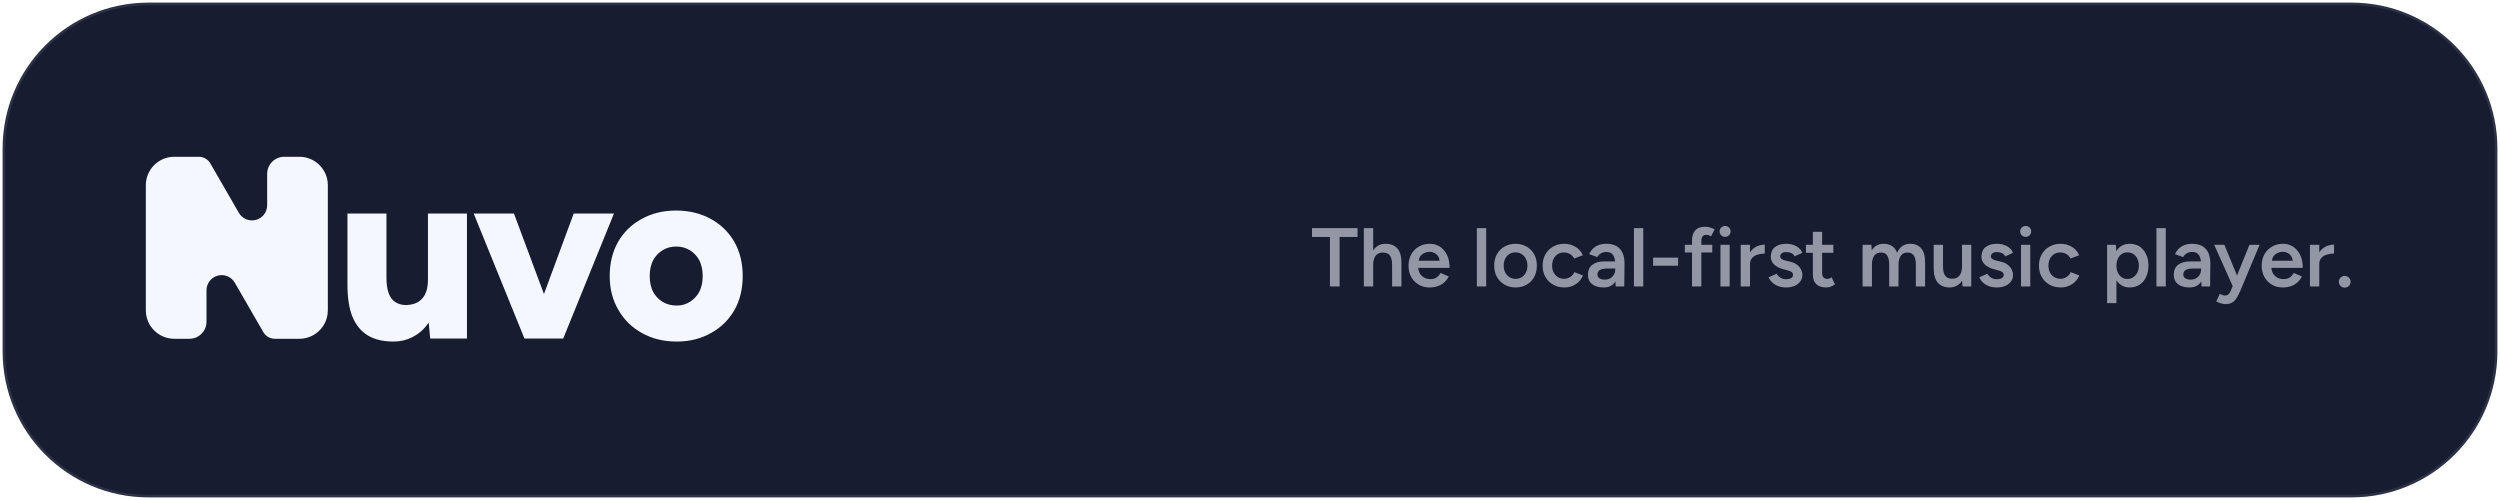
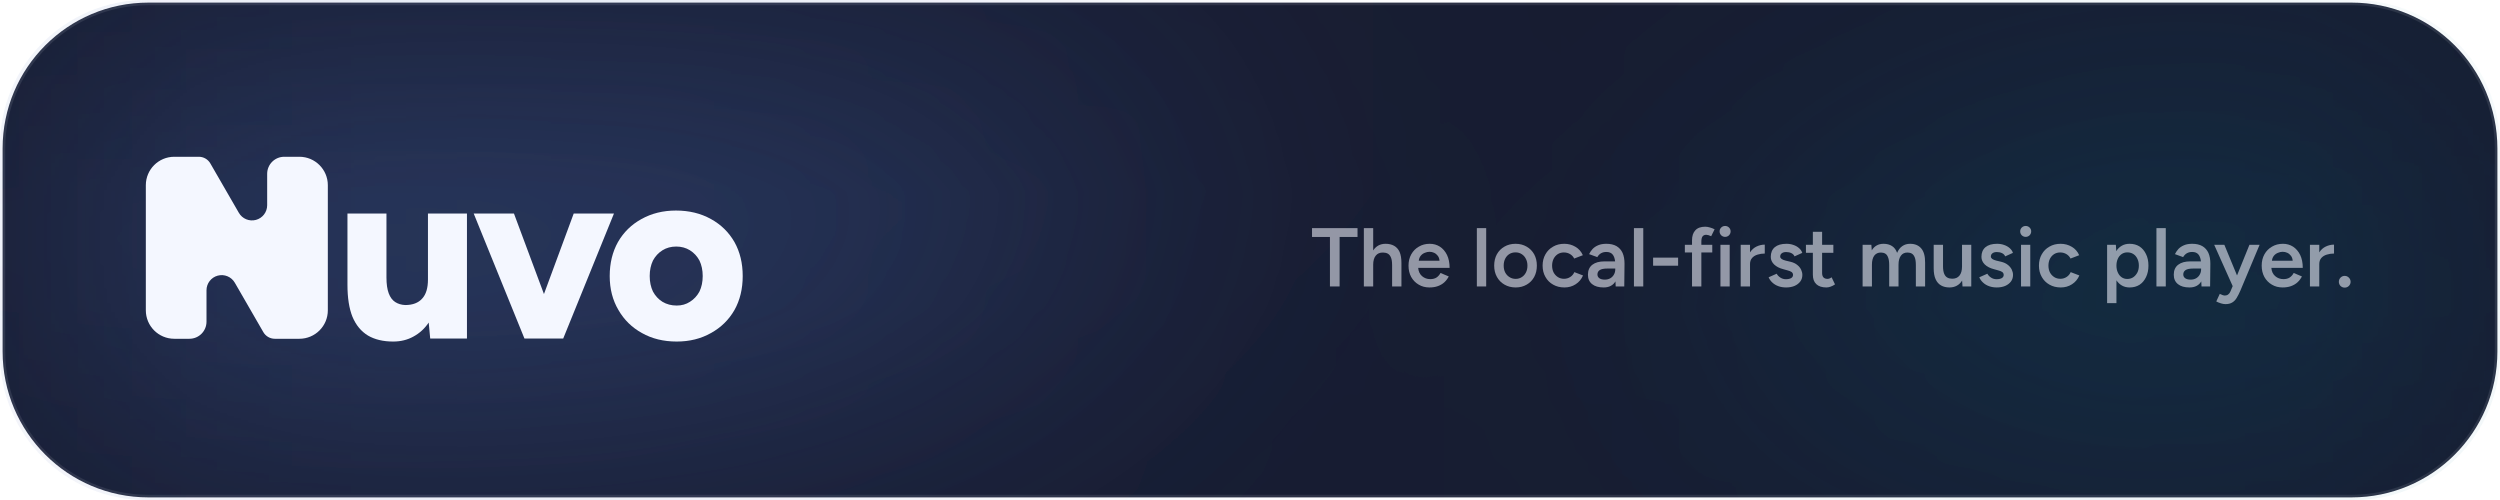
<svg xmlns="http://www.w3.org/2000/svg" width="480" height="96" viewBox="0 0 480 96" role="img" aria-label="Nuvo. The local-first music player.">
  <defs>
    <path id="g600-2d" d="M56 -249V-346H356V-249Z" />
    <path id="g600-2e" d="M116 14Q87 14 66 -6Q46 -27 46 -56Q46 -85 66 -106Q87 -127 116 -127Q145 -127 166 -106Q187 -85 187 -56Q187 -27 166 -6Q145 14 116 14Z" />
    <path id="g600-54" d="M228 0V-594H13V-700H559V-594H344V0Z" />
    <path id="g600-61" d="M223 12Q133 12 84 -28Q34 -68 34 -141Q34 -219 86 -260Q139 -301 233 -301H360Q354 -356 329 -385Q304 -414 255 -414Q219 -414 192 -399Q165 -384 146 -352L48 -388Q64 -421 90 -450Q117 -478 158 -495Q198 -512 255 -512Q328 -512 377 -484Q426 -455 450 -402Q473 -349 473 -274L470 0H367L364 -61Q344 -26 308 -7Q273 12 223 12ZM237 -82Q274 -82 302 -98Q331 -115 346 -143Q362 -171 362 -205V-215H269Q202 -215 175 -196Q148 -178 148 -144Q148 -115 172 -98Q195 -82 237 -82Z" />
    <path id="g600-63" d="M296 12Q219 12 160 -22Q101 -55 68 -114Q34 -173 34 -250Q34 -327 68 -386Q101 -445 160 -478Q218 -512 294 -512Q368 -512 428 -476Q488 -441 517 -375L413 -335Q397 -368 364 -388Q331 -408 289 -408Q248 -408 216 -388Q184 -367 166 -332Q148 -296 148 -250Q148 -204 166 -168Q185 -133 218 -112Q250 -92 291 -92Q333 -92 366 -114Q399 -135 415 -172L519 -132Q490 -64 430 -26Q371 12 296 12Z" />
    <path id="g600-65" d="M285 12Q212 12 156 -22Q99 -55 66 -114Q34 -173 34 -250Q34 -327 67 -386Q100 -445 158 -478Q215 -512 289 -512Q356 -512 410 -478Q464 -443 496 -378Q527 -313 527 -223H150Q155 -160 196 -124Q238 -88 295 -88Q341 -88 371 -108Q401 -129 418 -162L517 -120Q496 -80 464 -50Q431 -20 386 -4Q342 12 285 12ZM157 -309H406Q403 -345 385 -368Q367 -392 341 -404Q315 -416 286 -416Q258 -416 230 -404Q201 -393 181 -369Q161 -345 157 -309Z" />
    <path id="g600-66" d="M112 0V-408H26V-500H112V-553Q112 -632 152 -674Q191 -717 271 -717Q297 -717 326 -708Q356 -700 383 -686L342 -603Q323 -612 308 -616Q294 -620 283 -620Q253 -620 238 -600Q224 -581 224 -537V-500H355V-408H224V0Z" />
    <path id="g600-68" d="M63 0V-700H175V-432Q200 -471 238 -492Q276 -512 324 -512Q383 -512 426 -488Q469 -464 492 -414Q514 -363 514 -282V0H402V-256Q402 -316 388 -348Q374 -381 350 -394Q325 -407 293 -407Q236 -408 206 -370Q175 -332 175 -261V0Z" />
    <path id="g600-69" d="M69 0V-500H180V0ZM125 -595Q98 -595 78 -614Q59 -634 59 -661Q59 -688 78 -707Q98 -726 125 -726Q152 -726 172 -707Q191 -688 191 -661Q191 -634 172 -614Q152 -595 125 -595Z" />
    <path id="g600-6c" d="M62 0V-700H174V0Z" />
    <path id="g600-6d" d="M62 0V-500H167L172 -433Q195 -472 231 -492Q267 -512 313 -512Q373 -512 415 -485Q457 -458 476 -403Q498 -456 538 -484Q578 -512 632 -512Q719 -512 766 -456Q813 -401 812 -286V0H701V-256Q701 -316 688 -348Q675 -381 653 -394Q631 -407 602 -407Q550 -408 522 -370Q493 -332 493 -261V0H381V-256Q381 -316 368 -348Q356 -381 334 -394Q312 -407 283 -407Q231 -408 202 -370Q174 -332 174 -261V0Z" />
    <path id="g600-6f" d="M292 12Q217 12 158 -22Q100 -55 67 -114Q34 -173 34 -250Q34 -327 66 -386Q99 -445 157 -478Q215 -512 290 -512Q365 -512 423 -478Q481 -445 514 -386Q546 -327 546 -250Q546 -173 514 -114Q482 -55 424 -22Q366 12 292 12ZM292 -91Q333 -91 365 -112Q397 -132 415 -168Q433 -203 433 -250Q433 -297 414 -332Q396 -368 364 -388Q332 -409 290 -409Q248 -409 216 -389Q184 -369 166 -333Q148 -297 148 -250Q148 -203 166 -168Q185 -132 218 -112Q250 -91 292 -91Z" />
    <path id="g600-70" d="M67 200V-500H172L177 -424Q203 -466 244 -489Q284 -512 337 -512Q405 -512 456 -480Q506 -447 534 -388Q563 -330 563 -250Q563 -171 534 -112Q506 -53 456 -20Q405 12 337 12Q285 12 245 -11Q205 -34 179 -74V200ZM309 -90Q349 -90 380 -110Q411 -131 430 -167Q448 -203 448 -250Q448 -297 430 -333Q413 -369 382 -389Q351 -409 310 -409Q272 -409 242 -389Q212 -369 196 -333Q179 -297 179 -250Q179 -203 196 -167Q212 -131 242 -110Q271 -90 309 -90Z" />
    <path id="g600-72" d="M62 0V-500H174V-409Q204 -456 252 -479Q300 -502 351 -502V-395Q305 -395 264 -382Q224 -370 199 -342Q174 -314 174 -268V0Z" />
    <path id="g600-73" d="M244 12Q194 12 152 -3Q110 -18 80 -46Q50 -73 34 -110L131 -153Q146 -125 176 -106Q205 -87 241 -87Q280 -87 304 -100Q327 -114 327 -138Q327 -161 309 -174Q291 -186 258 -194L211 -207Q140 -225 100 -264Q60 -304 60 -355Q60 -430 108 -471Q157 -512 248 -512Q294 -512 332 -498Q371 -485 399 -460Q427 -436 438 -403L345 -361Q335 -386 307 -400Q279 -413 245 -413Q211 -413 192 -398Q173 -384 173 -358Q173 -343 190 -330Q207 -318 239 -310L298 -296Q347 -284 378 -258Q409 -233 424 -202Q439 -170 439 -138Q439 -93 414 -59Q388 -25 344 -6Q300 12 244 12Z" />
    <path id="g600-74" d="M261 12Q182 12 140 -28Q99 -67 99 -141V-404H16V-500H99V-656H210V-500H345V-404H210V-162Q210 -127 226 -109Q243 -91 275 -91Q285 -91 297 -95Q309 -99 324 -110L365 -25Q339 -7 313 2Q287 12 261 12Z" />
    <path id="g600-75" d="M241 12Q182 12 140 -12Q97 -36 74 -87Q51 -138 51 -218V-500H163V-244Q163 -185 177 -152Q191 -119 216 -106Q240 -93 272 -93Q329 -92 360 -130Q391 -168 391 -239V-500H502V0H397L392 -71Q368 -31 330 -10Q291 12 241 12Z" />
    <path id="g600-79" d="M141 212Q117 212 88 203Q58 194 31 180L73 89Q92 98 108 104Q124 109 134 109Q158 109 174 96Q191 84 201 60L228 -4L6 -500H128L280 -132L429 -500H551L319 53Q298 101 276 137Q255 173 223 192Q191 212 141 212Z" />
    <path id="g800-6f" d="M293 12Q214 12 154 -22Q94 -55 60 -114Q25 -173 25 -250Q25 -327 58 -386Q92 -445 152 -478Q213 -512 290 -512Q369 -512 430 -478Q490 -445 524 -386Q557 -327 557 -250Q557 -173 524 -114Q490 -55 430 -22Q370 12 293 12ZM293 -132Q323 -132 346 -147Q370 -162 384 -188Q397 -215 397 -250Q397 -285 384 -312Q370 -338 346 -353Q322 -368 291 -368Q260 -368 236 -353Q212 -338 198 -312Q185 -285 185 -250Q185 -215 198 -188Q212 -162 236 -147Q261 -132 293 -132Z" />
    <path id="g800-75" d="M227 12Q167 12 126 -12Q85 -37 64 -87Q44 -137 44 -215V-500H200V-244Q200 -205 209 -181Q218 -157 235 -146Q252 -135 275 -134Q320 -134 343 -160Q366 -185 366 -236V-500H522V0H375L369 -64Q345 -28 308 -8Q272 12 227 12Z" />
    <path id="g800-76" d="M209 0 6 -500H167L287 -178L406 -500H567L364 0Z" />
+     <clipPath id="c1">
+       <rect x="0.0" y="0.0" width="480.0" height="96.0" rx="28.0" />
+     </clipPath>
+     <filter id="b2" filterUnits="userSpaceOnUse" x="-480" y="-96" width="1440" height="288">
+       <feGaussianBlur stdDeviation="39" />
+     </filter>
  </defs>
-   <rect x="0.5" y="0.5" width="479.0" height="95.0" rx="28.0" fill="#171c31" stroke="rgba(244, 247, 255, 0.1)" />
+   <rect x="0.5" y="0.5" width="479.0" height="95.0" rx="28.0" fill="#171c31" />
+   <g clip-path="url(#c1)">
+     <g filter="url(#b2)">
+       <ellipse cx="77" cy="2" rx="144" ry="90" fill="#4a69b0" fill-opacity="0.42" />
+       <ellipse cx="442" cy="94" rx="115" ry="70" fill="#00718d" fill-opacity="0.3" />
+     </g>
+   </g>
+   <rect x="0.5" y="0.5" width="479.0" height="95.0" rx="28.0" fill="none" stroke="rgba(244, 247, 255, 0.1)" />
  <path transform="translate(28.0 30.1) scale(0.182) translate(-32 -32)" d="M32 62 A30 30 0 0 1 62 32 L87.92 32 A14 14 0 0 1 100.04 39 L130.14 91.14 A16 16 0 0 0 160 83.14 L160 50 A18 18 0 0 1 178 32 L194 32 A30 30 0 0 1 224 62 L224 194 A30 30 0 0 1 194 224 L168.08 224 A14 14 0 0 1 155.96 217 L125.86 164.86 A16 16 0 0 0 96 172.86 L96 206 A18 18 0 0 1 78 224 L62 224 A30 30 0 0 1 32 194 Z" fill="#f4f7ff" />
  <g transform="translate(64.6 65.0) scale(0.048)" fill="#f4f7ff">
    <use href="#g800-75" x="0" />
    <use href="#g800-76" x="543" />
    <use href="#g800-6f" x="1068" />
  </g>
  <g transform="translate(251.7 55.0) scale(0.016)" fill="rgba(244, 247, 255, 0.56)">
    <use href="#g600-54" x="0" />
    <use href="#g600-68" x="572" />
    <use href="#g600-65" x="1137" />
    <use href="#g600-6c" x="1929" />
    <use href="#g600-6f" x="2165" />
    <use href="#g600-63" x="2746" />
    <use href="#g600-61" x="3290" />
    <use href="#g600-6c" x="3814" />
    <use href="#g600-2d" x="4050" />
    <use href="#g600-66" x="4461" />
    <use href="#g600-69" x="4845" />
    <use href="#g600-72" x="5095" />
    <use href="#g600-73" x="5458" />
    <use href="#g600-74" x="5924" />
    <use href="#g600-6d" x="6558" />
    <use href="#g600-75" x="7422" />
    <use href="#g600-73" x="7986" />
    <use href="#g600-69" x="8452" />
    <use href="#g600-63" x="8702" />
    <use href="#g600-70" x="9487" />
    <use href="#g600-6c" x="10084" />
    <use href="#g600-61" x="10320" />
    <use href="#g600-79" x="10833" />
    <use href="#g600-65" x="11375" />
    <use href="#g600-72" x="11926" />
    <use href="#g600-2e" x="12289" />
  </g>
</svg>
